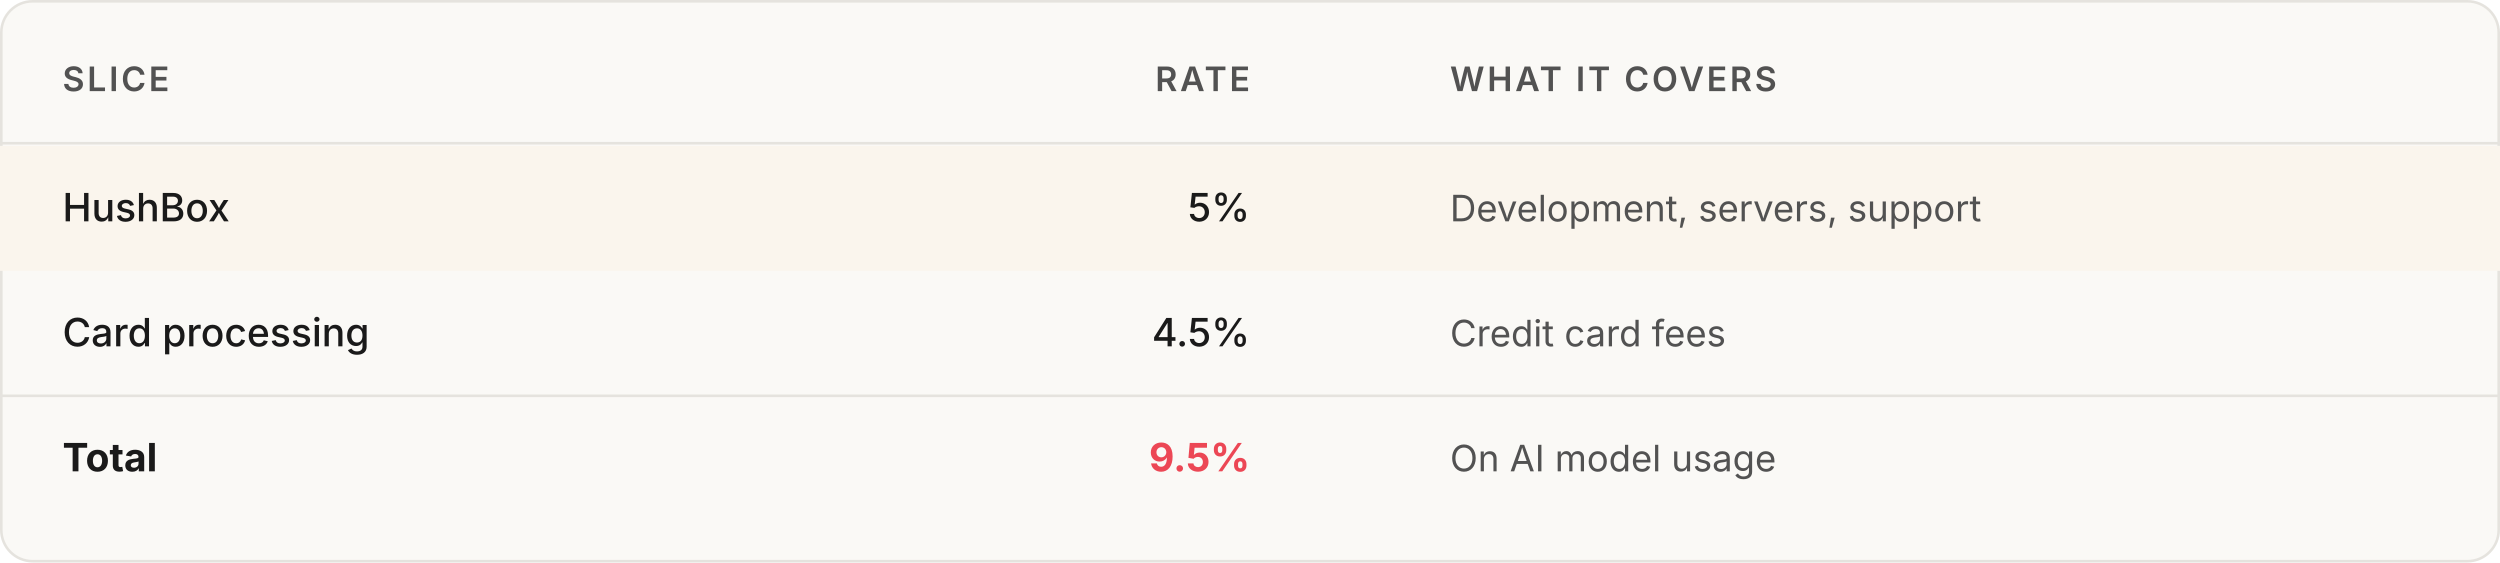
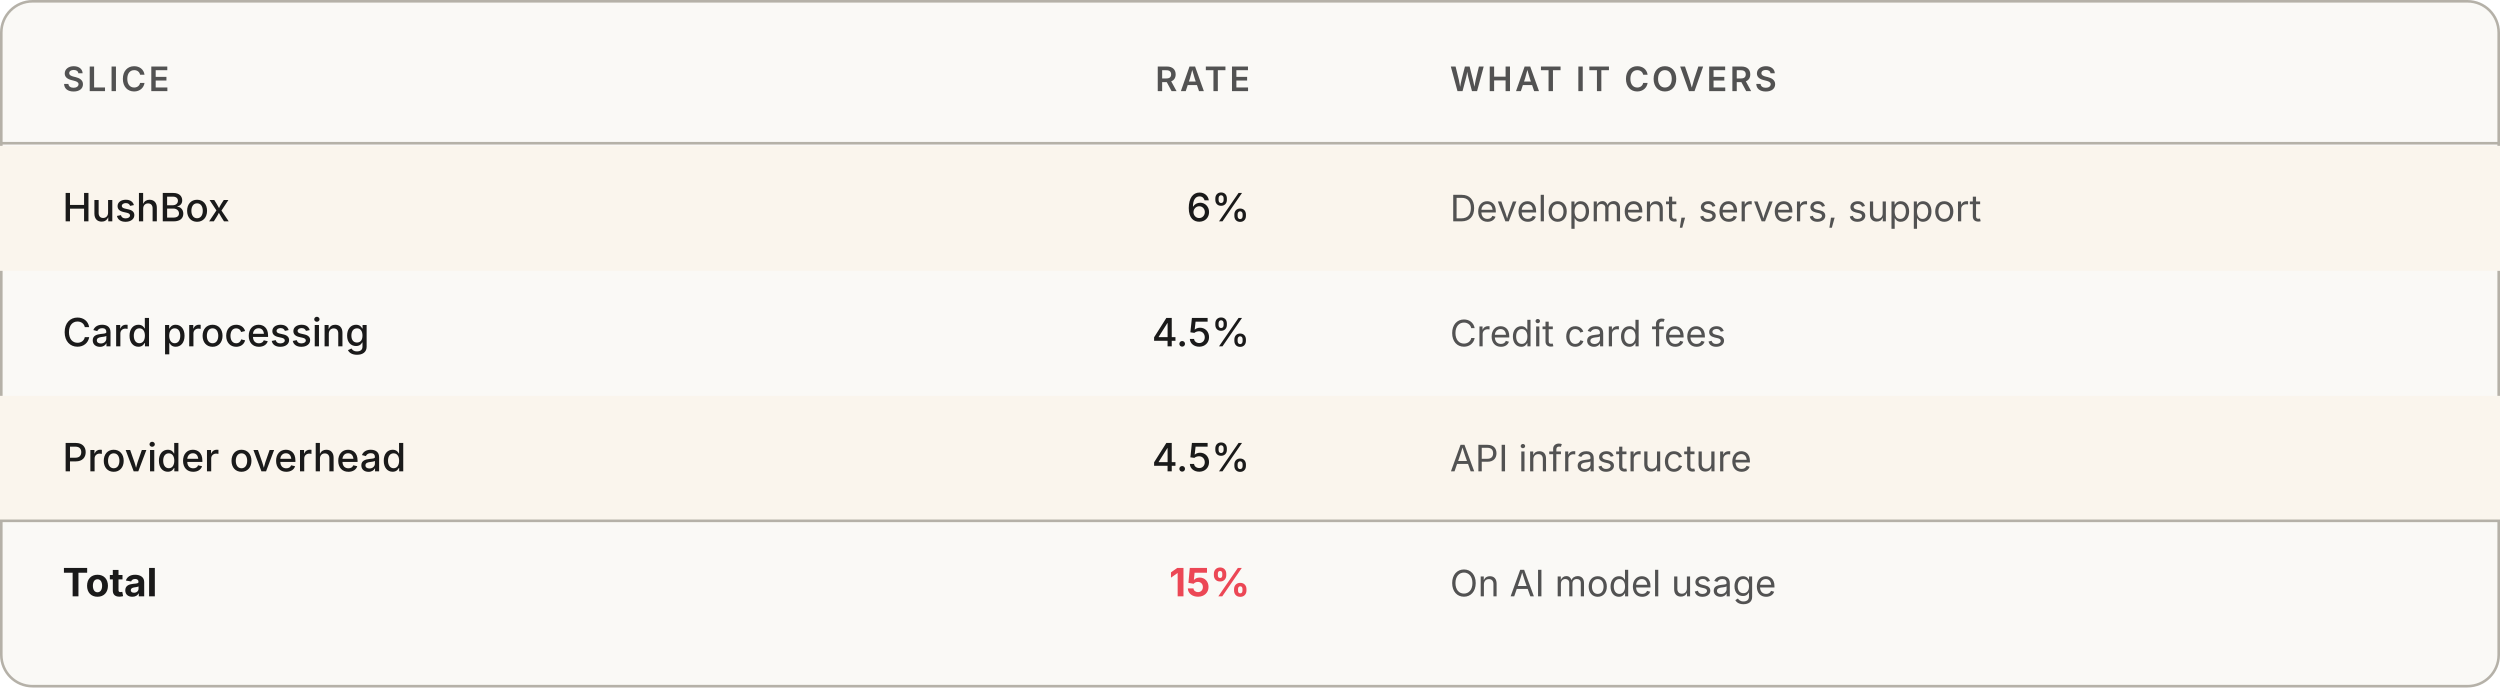
- <svg xmlns="http://www.w3.org/2000/svg" viewBox="0 0 960 216" width="100%">
-   <rect x="0.5" y="0.5" width="959" height="215" rx="12" fill="#faf9f6" stroke="#e5e3de" />
+ <svg xmlns="http://www.w3.org/2000/svg" viewBox="0 0 960 264" width="100%">
+   <rect x="0.5" y="0.5" width="959" height="263" rx="12" fill="#faf9f6" stroke="#b5b1a8" />
  <text x="24" y="35" font-family="-apple-system, BlinkMacSystemFont, &quot;Segoe UI&quot;, system-ui, sans-serif" font-size="13" font-weight="600" fill="#525252" letter-spacing="0.08em">SLICE</text>
  <text x="480" y="35" font-family="-apple-system, BlinkMacSystemFont, &quot;Segoe UI&quot;, system-ui, sans-serif" font-size="13" font-weight="600" fill="#525252" text-anchor="end" letter-spacing="0.08em">RATE</text>
  <text x="556.8" y="35" font-family="-apple-system, BlinkMacSystemFont, &quot;Segoe UI&quot;, system-ui, sans-serif" font-size="13" font-weight="600" fill="#525252" letter-spacing="0.08em">WHAT IT COVERS</text>
-   <line x1="0" y1="55" x2="960" y2="55" stroke="#e5e3de" />
+   <line x1="0" y1="55" x2="960" y2="55" stroke="#b5b1a8" />
  <rect x="0" y="56" width="960" height="48" fill="#faf5ed" />
  <text x="24" y="85" font-family="-apple-system, BlinkMacSystemFont, &quot;Segoe UI&quot;, system-ui, sans-serif" font-size="15" font-weight="500" fill="#1a1a1a">HushBox</text>
-   <text x="480" y="85" font-family="-apple-system, BlinkMacSystemFont, &quot;Segoe UI&quot;, system-ui, sans-serif" font-size="15" font-weight="500" fill="#1a1a1a" text-anchor="end">5%</text>
+   <text x="480" y="85" font-family="-apple-system, BlinkMacSystemFont, &quot;Segoe UI&quot;, system-ui, sans-serif" font-size="15" font-weight="500" fill="#1a1a1a" text-anchor="end">6%</text>
  <text x="556.8" y="85" font-family="-apple-system, BlinkMacSystemFont, &quot;Segoe UI&quot;, system-ui, sans-serif" font-size="14" fill="#525252">Development, servers, support</text>
  <text x="24" y="133" font-family="-apple-system, BlinkMacSystemFont, &quot;Segoe UI&quot;, system-ui, sans-serif" font-size="15" font-weight="500" fill="#1a1a1a">Card processing</text>
  <text x="480" y="133" font-family="-apple-system, BlinkMacSystemFont, &quot;Segoe UI&quot;, system-ui, sans-serif" font-size="15" font-weight="500" fill="#1a1a1a" text-anchor="end">4.5%</text>
  <text x="556.8" y="133" font-family="-apple-system, BlinkMacSystemFont, &quot;Segoe UI&quot;, system-ui, sans-serif" font-size="14" fill="#525252">Credit card fees</text>
-   <line x1="0" y1="152" x2="960" y2="152" stroke="#e5e3de" />
-   <text x="24" y="181" font-family="-apple-system, BlinkMacSystemFont, &quot;Segoe UI&quot;, system-ui, sans-serif" font-size="15" font-weight="700" fill="#1a1a1a">Total</text>
-   <text x="480" y="181" font-family="-apple-system, BlinkMacSystemFont, &quot;Segoe UI&quot;, system-ui, sans-serif" font-size="15" font-weight="700" fill="#ec4755" text-anchor="end">9.5%</text>
-   <text x="556.8" y="181" font-family="-apple-system, BlinkMacSystemFont, &quot;Segoe UI&quot;, system-ui, sans-serif" font-size="14" fill="#525252">On AI model usage</text>
+   <rect x="0" y="152" width="960" height="48" fill="#faf5ed" />
+   <text x="24" y="181" font-family="-apple-system, BlinkMacSystemFont, &quot;Segoe UI&quot;, system-ui, sans-serif" font-size="15" font-weight="500" fill="#1a1a1a">Provider overhead</text>
+   <text x="480" y="181" font-family="-apple-system, BlinkMacSystemFont, &quot;Segoe UI&quot;, system-ui, sans-serif" font-size="15" font-weight="500" fill="#1a1a1a" text-anchor="end">4.5%</text>
+   <text x="556.8" y="181" font-family="-apple-system, BlinkMacSystemFont, &quot;Segoe UI&quot;, system-ui, sans-serif" font-size="14" fill="#525252">API infrastructure</text>
+   <line x1="0" y1="200" x2="960" y2="200" stroke="#b5b1a8" />
+   <text x="24" y="229" font-family="-apple-system, BlinkMacSystemFont, &quot;Segoe UI&quot;, system-ui, sans-serif" font-size="15" font-weight="700" fill="#1a1a1a">Total</text>
+   <text x="480" y="229" font-family="-apple-system, BlinkMacSystemFont, &quot;Segoe UI&quot;, system-ui, sans-serif" font-size="15" font-weight="700" fill="#ec4755" text-anchor="end">15%</text>
+   <text x="556.8" y="229" font-family="-apple-system, BlinkMacSystemFont, &quot;Segoe UI&quot;, system-ui, sans-serif" font-size="14" fill="#525252">On AI model usage</text>
</svg>
